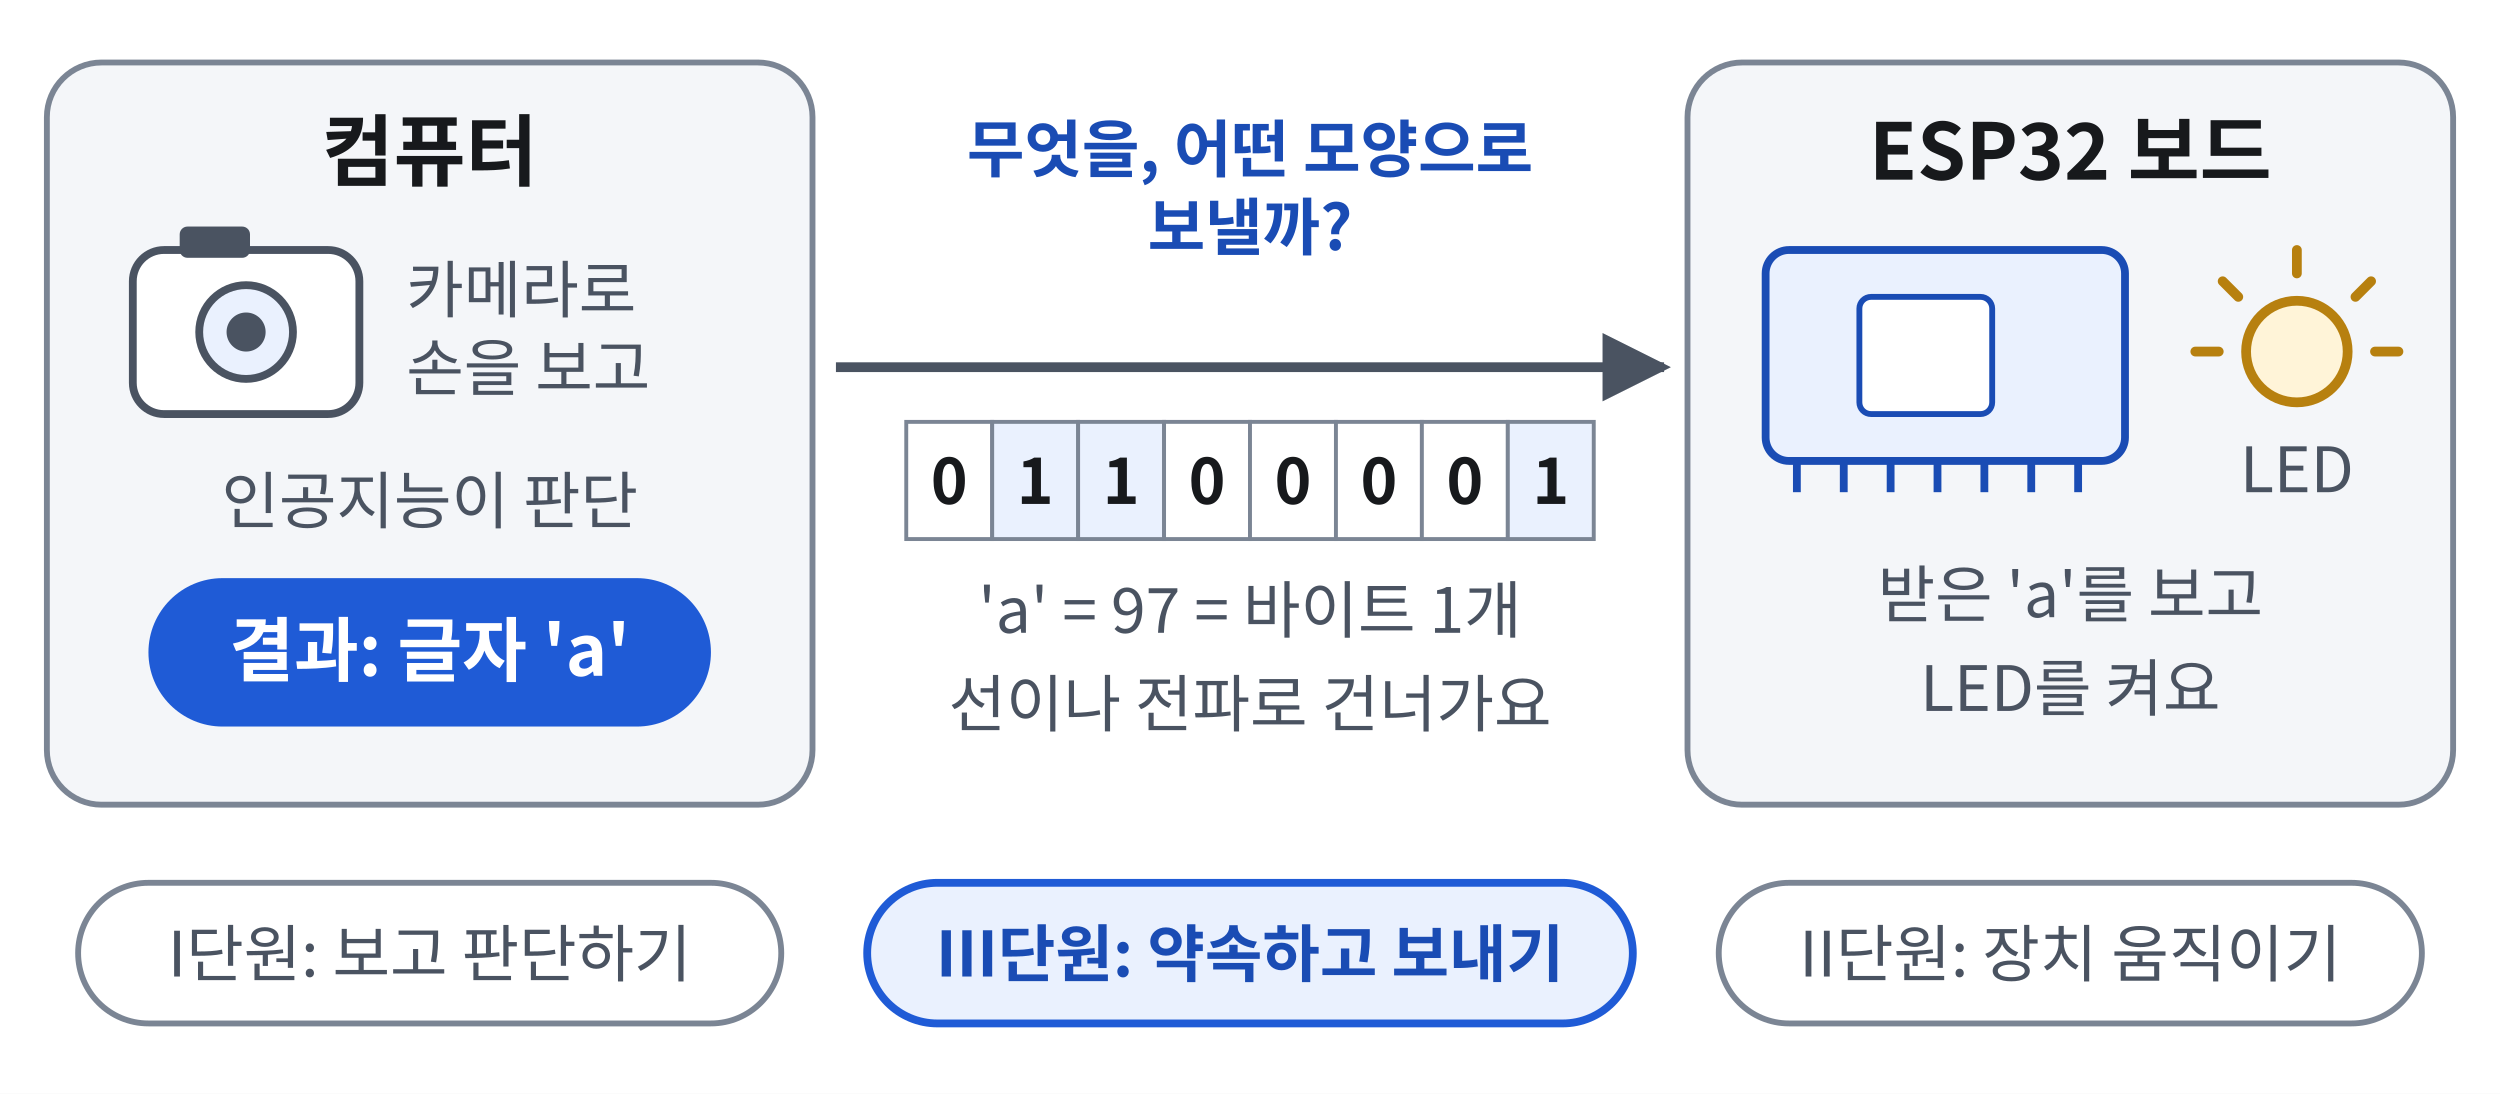
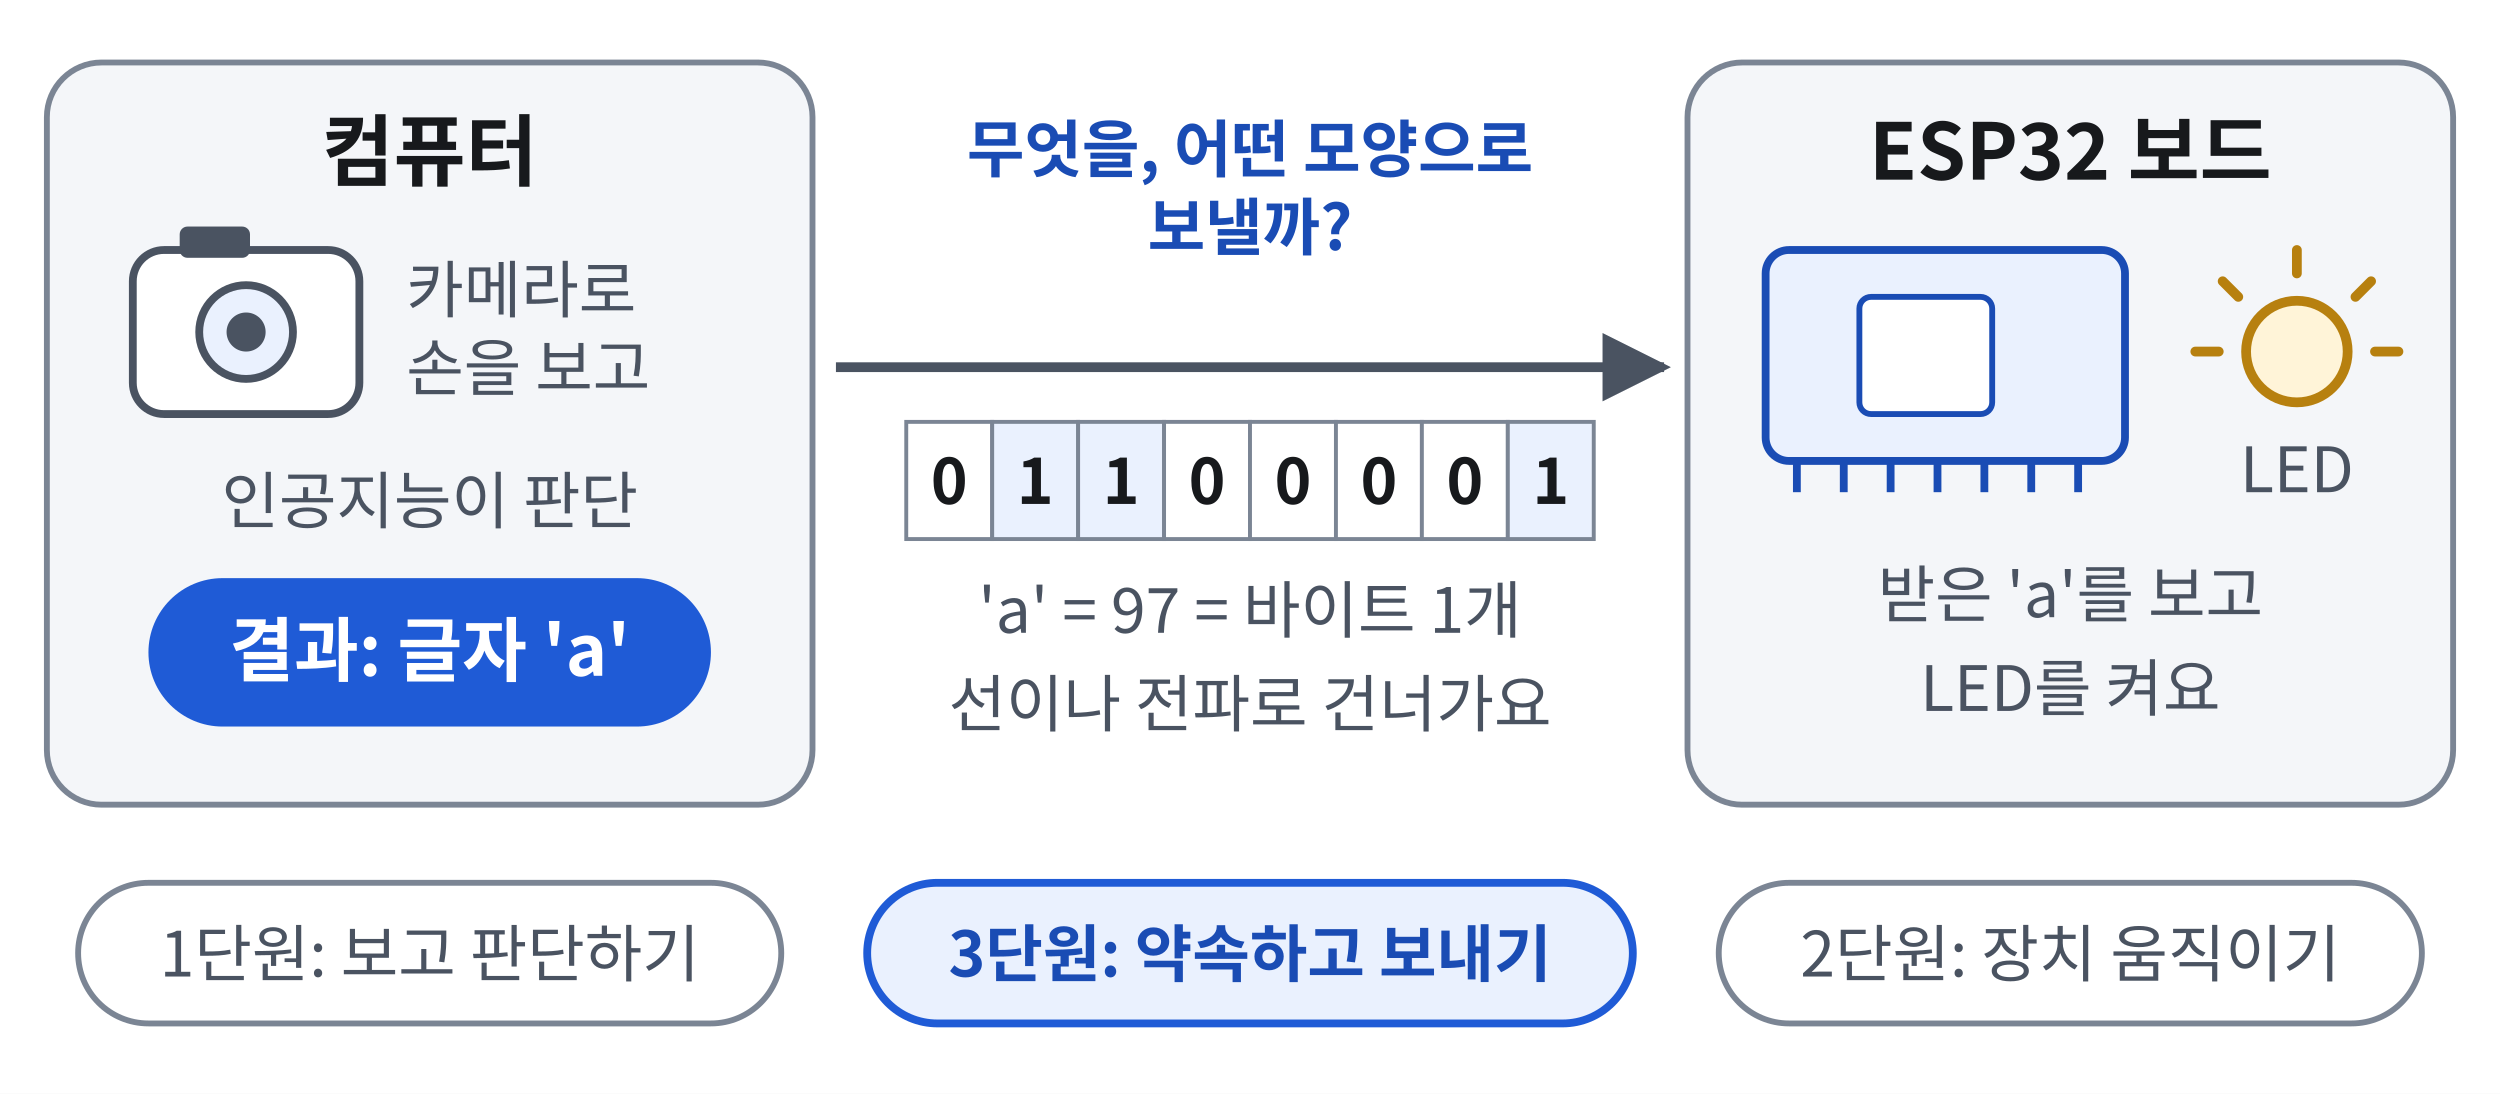
<svg xmlns="http://www.w3.org/2000/svg" viewBox="0 0 640 280" width="640" height="280" role="img" aria-labelledby="title desc">
  <defs>
    <marker id="arrow" viewBox="0 0 10 10" refX="9" refY="5" markerWidth="7" markerHeight="7" orient="auto-start-reverse">
      <path d="M0 0 L10 5 L0 10 Z" fill="#4a5361" />
    </marker>
  </defs>
  <rect width="640" height="280" fill="#ffffff" />
  <g font-family="'Pretendard', 'Apple SD Gothic Neo', 'Malgun Gothic', 'Noto Sans KR', 'Noto Sans CJK KR', sans-serif">
    <rect x="12" y="16" width="196" height="190" rx="14" fill="#f4f6f9" stroke="#7b8594" stroke-width="1.5" />
    <text x="110" y="46" text-anchor="middle" font-size="20" font-weight="700" fill="#17191c">컴퓨터</text>
    <rect x="34" y="64" width="58" height="42" rx="8" fill="#ffffff" stroke="#4a5361" stroke-width="2" />
    <rect x="46" y="58" width="18" height="8" rx="2" fill="#4a5361" />
    <circle cx="63" cy="85" r="12" fill="#eaf1fe" stroke="#4a5361" stroke-width="2" />
    <circle cx="63" cy="85" r="5" fill="#4a5361" />
    <text x="104" y="80" font-size="16" fill="#4a5361">카메라로</text>
    <text x="104" y="100" font-size="16" fill="#4a5361">손을 보고</text>
    <text x="110" y="134" text-anchor="middle" font-size="16" fill="#4a5361">인공지능이 판단</text>
    <rect x="38" y="148" width="144" height="38" rx="19" fill="#1f5bd6" />
    <text x="110" y="173" text-anchor="middle" font-size="18" font-weight="700" fill="#ffffff">결과: 글자 'a'</text>
    <text x="320" y="44" text-anchor="middle" font-size="16" font-weight="700" fill="#1a4cb4">무엇을, 어떤 모양으로</text>
    <text x="320" y="64" text-anchor="middle" font-size="16" font-weight="700" fill="#1a4cb4">보낼까?</text>
    <line x1="214" y1="94" x2="426" y2="94" stroke="#4a5361" stroke-width="2.5" marker-end="url(#arrow)" />
    <g font-size="16" font-weight="700" text-anchor="middle" fill="#17191c">
      <rect x="232" y="108" width="22" height="30" fill="#ffffff" stroke="#7b8594" />
      <text x="243" y="129">0</text>
      <rect x="254" y="108" width="22" height="30" fill="#eaf1fe" stroke="#7b8594" />
      <text x="265" y="129">1</text>
      <rect x="276" y="108" width="22" height="30" fill="#eaf1fe" stroke="#7b8594" />
      <text x="287" y="129">1</text>
      <rect x="298" y="108" width="22" height="30" fill="#ffffff" stroke="#7b8594" />
      <text x="309" y="129">0</text>
      <rect x="320" y="108" width="22" height="30" fill="#ffffff" stroke="#7b8594" />
      <text x="331" y="129">0</text>
      <rect x="342" y="108" width="22" height="30" fill="#ffffff" stroke="#7b8594" />
      <text x="353" y="129">0</text>
      <rect x="364" y="108" width="22" height="30" fill="#ffffff" stroke="#7b8594" />
      <text x="375" y="129">0</text>
      <rect x="386" y="108" width="22" height="30" fill="#eaf1fe" stroke="#7b8594" />
      <text x="397" y="129">1</text>
    </g>
    <text x="320" y="162" text-anchor="middle" font-size="16" fill="#4a5361">'a' = 97 = 바이트 1개</text>
    <text x="320" y="186" text-anchor="middle" font-size="16" fill="#4a5361">선이나 전파로 건너가요</text>
    <rect x="432" y="16" width="196" height="190" rx="14" fill="#f4f6f9" stroke="#7b8594" stroke-width="1.5" />
    <text x="530" y="46" text-anchor="middle" font-size="20" font-weight="700" fill="#17191c">ESP32 보드</text>
    <rect x="452" y="64" width="92" height="54" rx="6" fill="#eaf1fe" stroke="#1a4cb4" stroke-width="2" />
    <rect x="476" y="76" width="34" height="30" rx="3" fill="#ffffff" stroke="#1a4cb4" stroke-width="1.5" />
    <g stroke="#1a4cb4" stroke-width="2">
      <line x1="460" y1="118" x2="460" y2="126" />
      <line x1="472" y1="118" x2="472" y2="126" />
      <line x1="484" y1="118" x2="484" y2="126" />
      <line x1="496" y1="118" x2="496" y2="126" />
      <line x1="508" y1="118" x2="508" y2="126" />
      <line x1="520" y1="118" x2="520" y2="126" />
      <line x1="532" y1="118" x2="532" y2="126" />
    </g>
    <circle cx="588" cy="90" r="13" fill="#fff4d8" stroke="#b7800f" stroke-width="2.5" />
    <g stroke="#b7800f" stroke-width="2.5" stroke-linecap="round">
      <line x1="588" y1="64" x2="588" y2="70" />
      <line x1="607" y1="72" x2="603" y2="76" />
      <line x1="569" y1="72" x2="573" y2="76" />
      <line x1="614" y1="90" x2="608" y2="90" />
      <line x1="562" y1="90" x2="568" y2="90" />
    </g>
    <text x="588" y="126" text-anchor="middle" font-size="16" fill="#4a5361">LED</text>
    <text x="530" y="158" text-anchor="middle" font-size="16" fill="#4a5361">받은 'a'를 보고</text>
    <text x="530" y="182" text-anchor="middle" font-size="16" fill="#4a5361">LED를 켜요</text>
    <g text-anchor="middle" font-size="16">
      <rect x="20" y="226" width="180" height="36" rx="18" fill="#ffffff" stroke="#7b8594" stroke-width="1.5" />
-       <text x="110" y="250" fill="#4a5361">I단원: 보고 판단하기</text>
+       <text x="110" y="250" fill="#4a5361">1단원: 보고 판단하기</text>
      <rect x="222" y="226" width="196" height="36" rx="18" fill="#eaf1fe" stroke="#1f5bd6" stroke-width="2" />
-       <text x="320" y="250" font-weight="700" fill="#1a4cb4">III단원: 약속하고 보내기</text>
+       <text x="320" y="250" font-weight="700" fill="#1a4cb4">3단원: 약속하고 보내기</text>
      <rect x="440" y="226" width="180" height="36" rx="18" fill="#ffffff" stroke="#7b8594" stroke-width="1.5" />
-       <text x="530" y="250" fill="#4a5361">II단원: 장치 움직이기</text>
+       <text x="530" y="250" fill="#4a5361">2단원: 장치 움직이기</text>
    </g>
  </g>
</svg>
